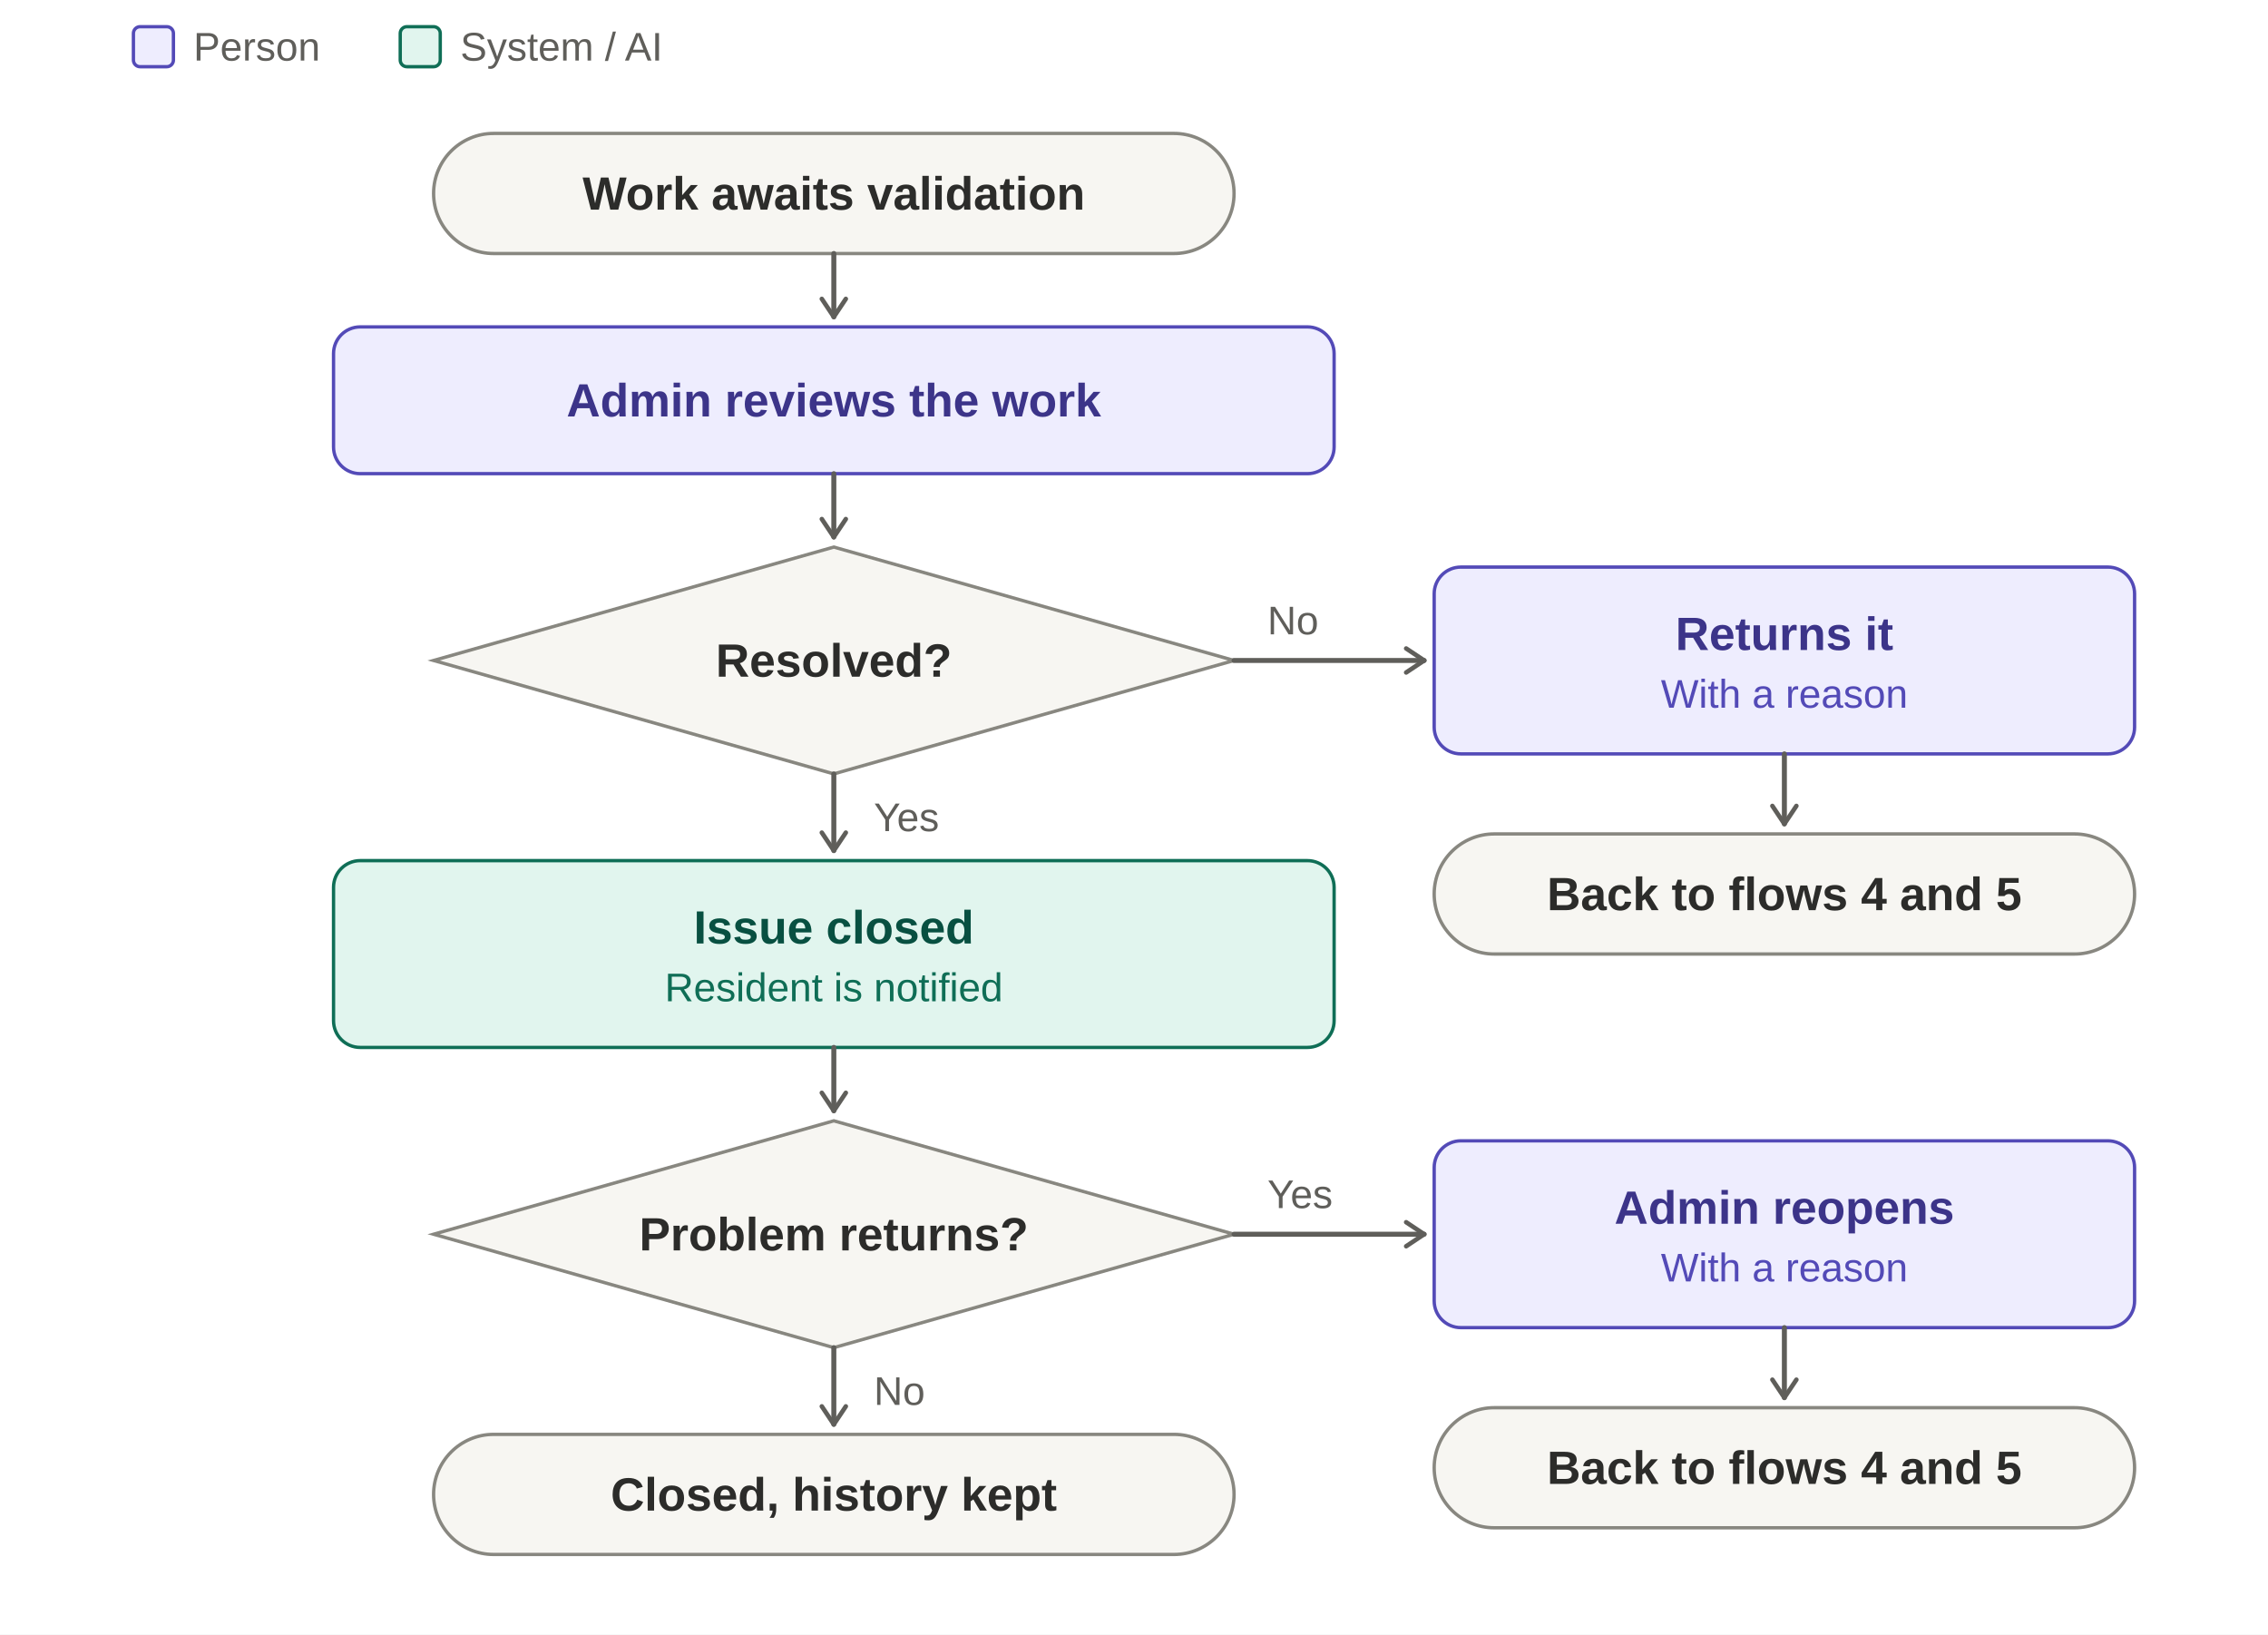
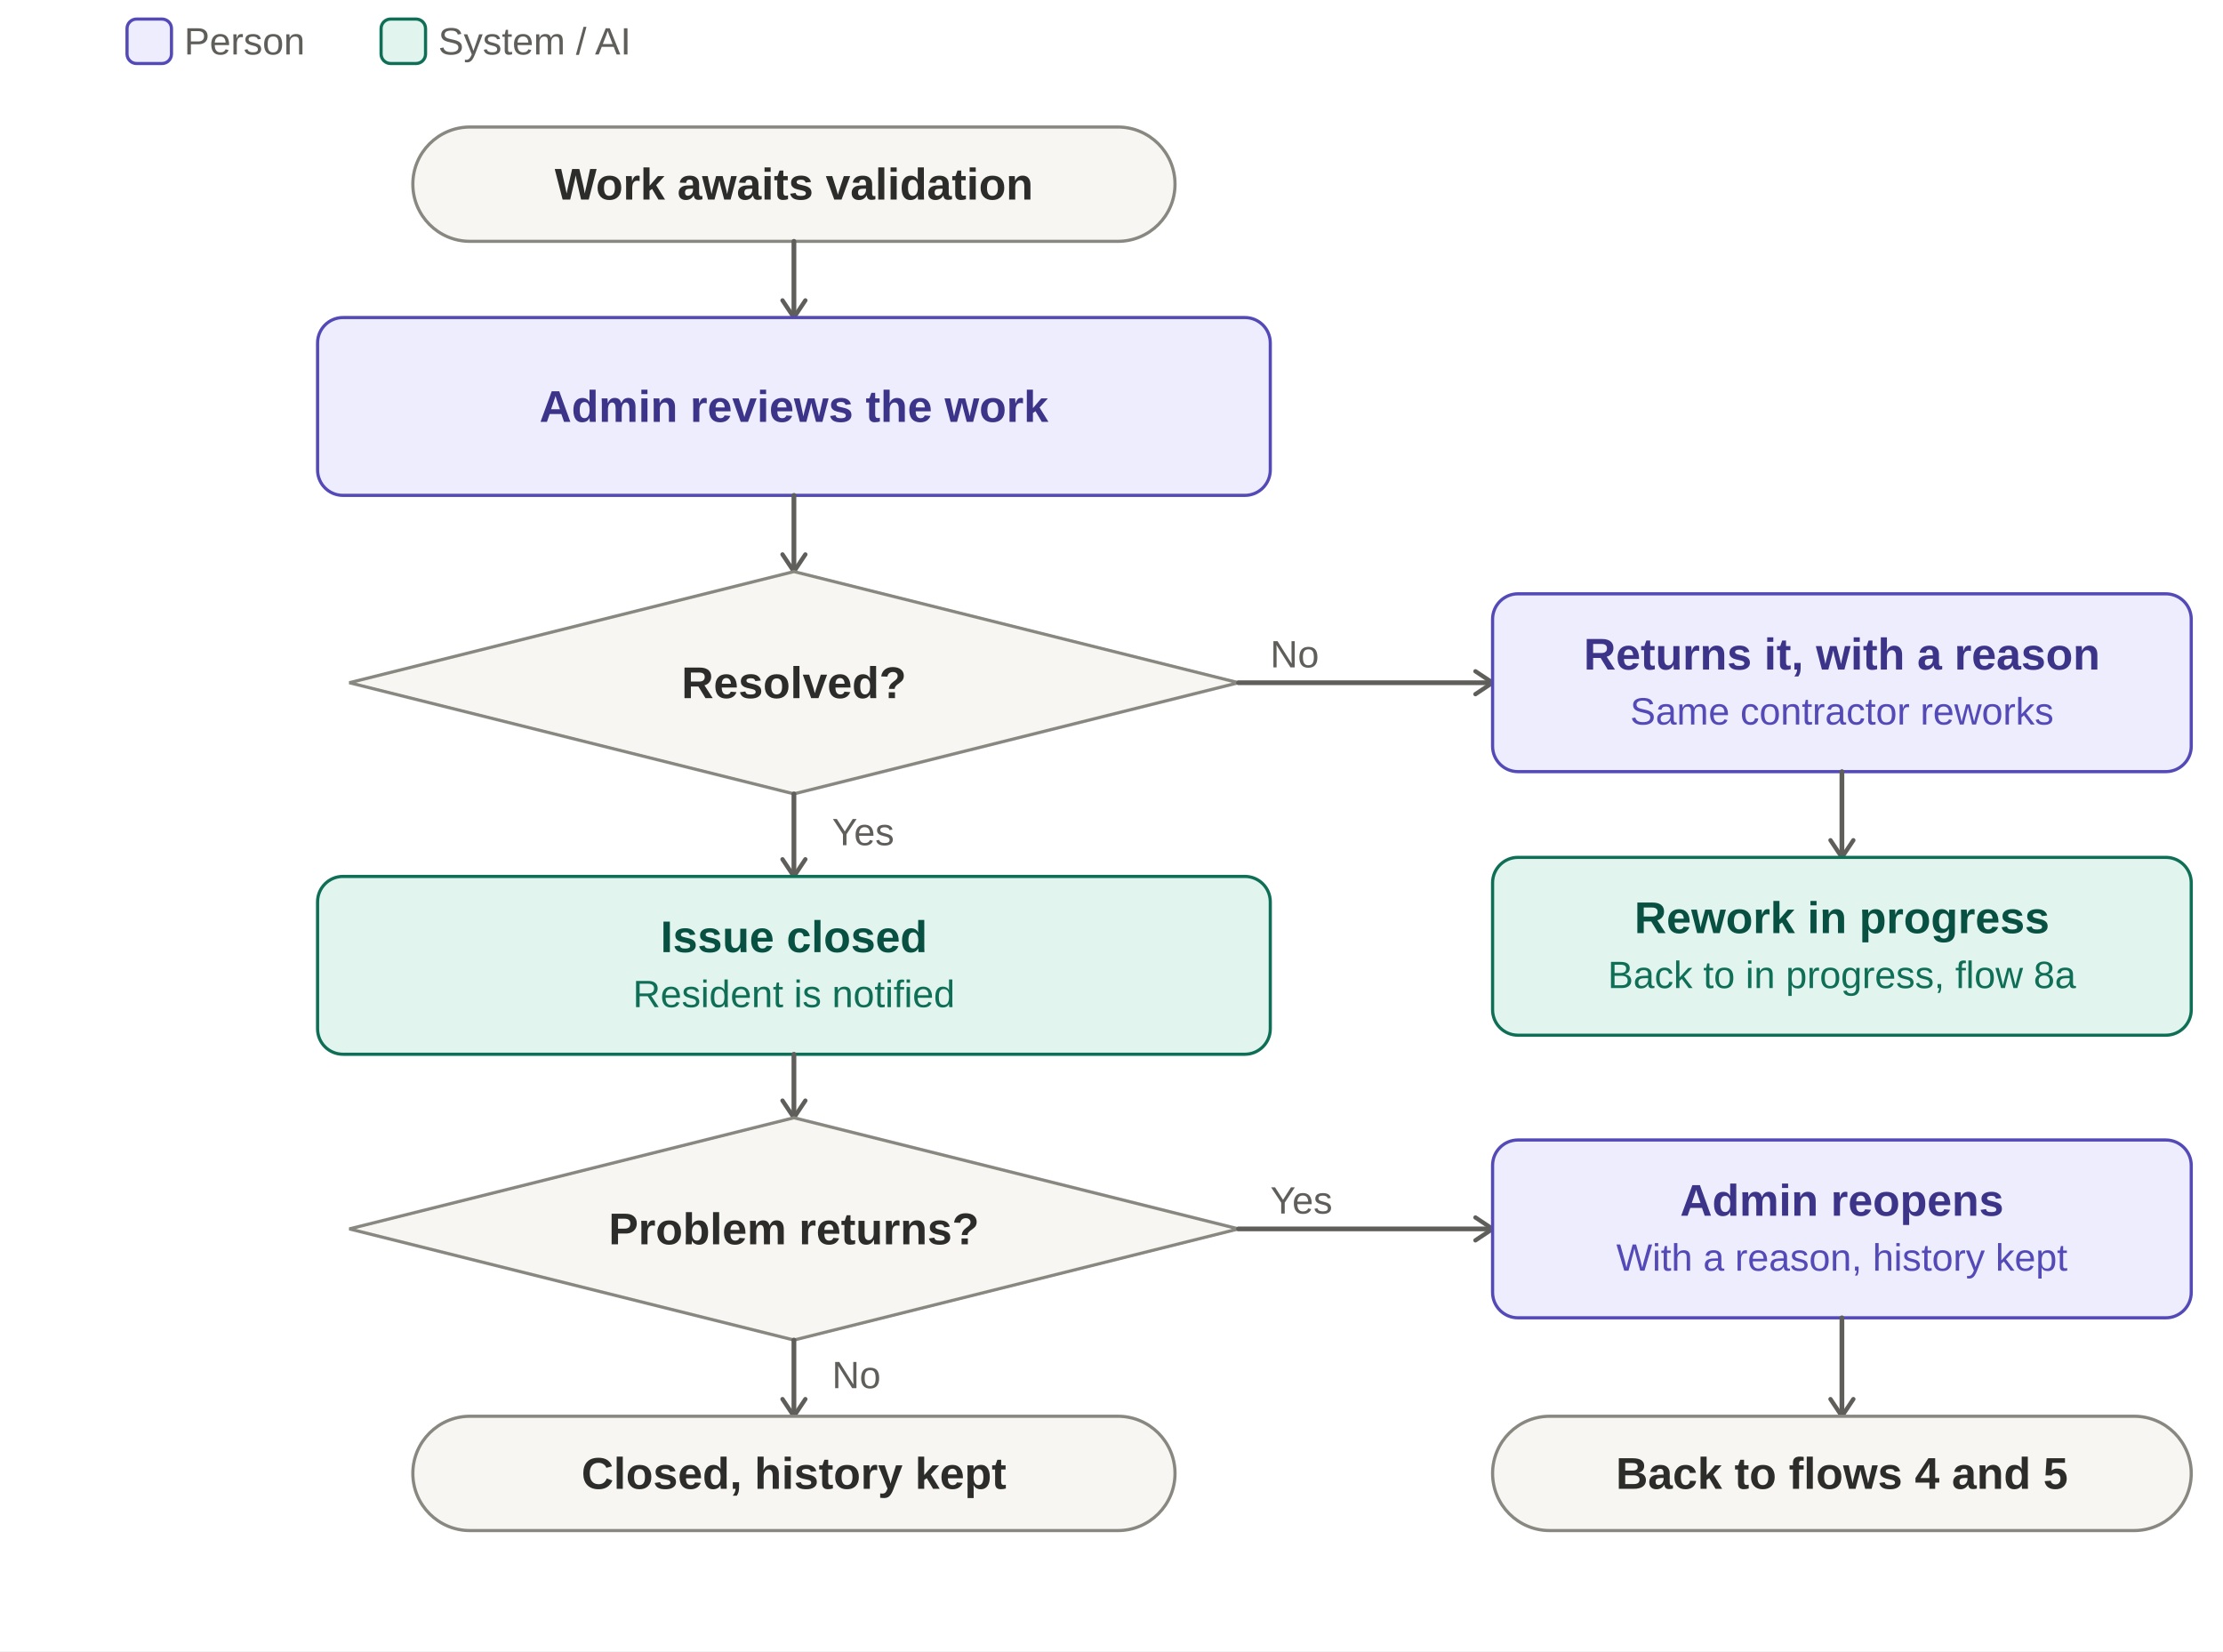
- <svg xmlns="http://www.w3.org/2000/svg" width="680" height="490" viewBox="0 0 680 490" role="img">
+ <svg xmlns="http://www.w3.org/2000/svg" width="700" height="520" viewBox="0 0 700 520" role="img">
  <defs>
    <marker id="arrow" viewBox="0 0 10 10" refX="8" refY="5" markerWidth="6" markerHeight="6" orient="auto-start-reverse">
      <path d="M2 1L8 5L2 9" fill="none" stroke="#5F5E5A" stroke-width="1.5" stroke-linecap="round" stroke-linejoin="round" />
    </marker>
  </defs>
-   <rect width="680" height="490" fill="#FFFFFF" />
-   <rect x="130.0" y="40" width="240" height="36" rx="18" fill="#F7F6F2" stroke="#888780" stroke-width="1" />
+   <rect width="700" height="520" fill="#FFFFFF" />
+   <rect x="40" y="6" width="14" height="14" rx="3" fill="#EEEDFE" stroke="#534AB7" stroke-width="1" />
+   <text x="58" y="13" text-anchor="start" dominant-baseline="central" font-family="'Liberation Sans','Arial','Helvetica',sans-serif" font-size="12" font-weight="400" fill="#5F5E5A">Person</text>
+   <rect x="120" y="6" width="14" height="14" rx="3" fill="#E1F5EE" stroke="#0F6E56" stroke-width="1" />
+   <text x="138" y="13" text-anchor="start" dominant-baseline="central" font-family="'Liberation Sans','Arial','Helvetica',sans-serif" font-size="12" font-weight="400" fill="#5F5E5A">System / AI</text>
+   <rect x="130.0" y="40" width="240" height="36" rx="18.0" fill="#F7F6F2" stroke="#888780" stroke-width="1" />
  <text x="250" y="58.0" text-anchor="middle" dominant-baseline="central" font-family="'Liberation Sans','Arial','Helvetica',sans-serif" font-size="14" font-weight="700" fill="#2C2C2A">Work awaits validation</text>
-   <path d="M250 76 L250 95" fill="none" stroke="#5F5E5A" stroke-width="1.5" stroke-linecap="round" stroke-linejoin="round" marker-end="url(#arrow)" />
-   <rect x="100.0" y="98" width="300" height="44" rx="8" fill="#EEEDFE" stroke="#534AB7" stroke-width="1" />
-   <text x="250" y="120.0" text-anchor="middle" dominant-baseline="central" font-family="'Liberation Sans','Arial','Helvetica',sans-serif" font-size="14" font-weight="700" fill="#3C3489">Admin reviews the work</text>
-   <path d="M250 142 L250 161" fill="none" stroke="#5F5E5A" stroke-width="1.5" stroke-linecap="round" stroke-linejoin="round" marker-end="url(#arrow)" />
-   <polygon points="250,164 370,198 250,232 130,198" fill="#F7F6F2" stroke="#888780" stroke-width="1" />
-   <text x="250" y="198" text-anchor="middle" dominant-baseline="central" font-family="'Liberation Sans','Arial','Helvetica',sans-serif" font-size="14" font-weight="700" fill="#2C2C2A">Resolved?</text>
-   <path d="M250 232 L250 255" fill="none" stroke="#5F5E5A" stroke-width="1.5" stroke-linecap="round" stroke-linejoin="round" marker-end="url(#arrow)" />
-   <text x="262" y="245.0" text-anchor="start" dominant-baseline="central" font-family="'Liberation Sans','Arial','Helvetica',sans-serif" font-size="12" font-weight="400" fill="#5F5E5A">Yes</text>
-   <rect x="100.0" y="258" width="300" height="56" rx="8" fill="#E1F5EE" stroke="#0F6E56" stroke-width="1" />
-   <text x="250" y="278" text-anchor="middle" dominant-baseline="central" font-family="'Liberation Sans','Arial','Helvetica',sans-serif" font-size="14" font-weight="700" fill="#085041">Issue closed</text>
-   <text x="250" y="296" text-anchor="middle" dominant-baseline="central" font-family="'Liberation Sans','Arial','Helvetica',sans-serif" font-size="12" font-weight="400" fill="#0F6E56">Resident is notified</text>
-   <path d="M250 314 L250 333" fill="none" stroke="#5F5E5A" stroke-width="1.5" stroke-linecap="round" stroke-linejoin="round" marker-end="url(#arrow)" />
-   <polygon points="250,336 370,370 250,404 130,370" fill="#F7F6F2" stroke="#888780" stroke-width="1" />
-   <text x="250" y="370" text-anchor="middle" dominant-baseline="central" font-family="'Liberation Sans','Arial','Helvetica',sans-serif" font-size="14" font-weight="700" fill="#2C2C2A">Problem returns?</text>
-   <path d="M250 404 L250 427" fill="none" stroke="#5F5E5A" stroke-width="1.5" stroke-linecap="round" stroke-linejoin="round" marker-end="url(#arrow)" />
-   <text x="262" y="417.0" text-anchor="start" dominant-baseline="central" font-family="'Liberation Sans','Arial','Helvetica',sans-serif" font-size="12" font-weight="400" fill="#5F5E5A">No</text>
-   <rect x="130.0" y="430" width="240" height="36" rx="18" fill="#F7F6F2" stroke="#888780" stroke-width="1" />
-   <text x="250" y="448.0" text-anchor="middle" dominant-baseline="central" font-family="'Liberation Sans','Arial','Helvetica',sans-serif" font-size="14" font-weight="700" fill="#2C2C2A">Closed, history kept</text>
-   <path d="M370 198 L427.0 198" fill="none" stroke="#5F5E5A" stroke-width="1.5" stroke-linecap="round" stroke-linejoin="round" marker-end="url(#arrow)" />
-   <text x="380" y="186" text-anchor="start" dominant-baseline="central" font-family="'Liberation Sans','Arial','Helvetica',sans-serif" font-size="12" font-weight="400" fill="#5F5E5A">No</text>
-   <rect x="430.0" y="170.0" width="210" height="56" rx="8" fill="#EEEDFE" stroke="#534AB7" stroke-width="1" />
-   <text x="535" y="190.0" text-anchor="middle" dominant-baseline="central" font-family="'Liberation Sans','Arial','Helvetica',sans-serif" font-size="14" font-weight="700" fill="#3C3489">Returns it</text>
-   <text x="535" y="208.0" text-anchor="middle" dominant-baseline="central" font-family="'Liberation Sans','Arial','Helvetica',sans-serif" font-size="12" font-weight="400" fill="#534AB7">With a reason</text>
-   <path d="M535 226.0 L535 247.0" fill="none" stroke="#5F5E5A" stroke-width="1.5" stroke-linecap="round" stroke-linejoin="round" marker-end="url(#arrow)" />
-   <rect x="430.0" y="250.0" width="210" height="36" rx="18" fill="#F7F6F2" stroke="#888780" stroke-width="1" />
-   <text x="535" y="268.0" text-anchor="middle" dominant-baseline="central" font-family="'Liberation Sans','Arial','Helvetica',sans-serif" font-size="14" font-weight="700" fill="#2C2C2A">Back to flows 4 and 5</text>
-   <path d="M370 370 L427.0 370" fill="none" stroke="#5F5E5A" stroke-width="1.5" stroke-linecap="round" stroke-linejoin="round" marker-end="url(#arrow)" />
-   <text x="380" y="358" text-anchor="start" dominant-baseline="central" font-family="'Liberation Sans','Arial','Helvetica',sans-serif" font-size="12" font-weight="400" fill="#5F5E5A">Yes</text>
-   <rect x="430.0" y="342.0" width="210" height="56" rx="8" fill="#EEEDFE" stroke="#534AB7" stroke-width="1" />
-   <text x="535" y="362.0" text-anchor="middle" dominant-baseline="central" font-family="'Liberation Sans','Arial','Helvetica',sans-serif" font-size="14" font-weight="700" fill="#3C3489">Admin reopens</text>
-   <text x="535" y="380.0" text-anchor="middle" dominant-baseline="central" font-family="'Liberation Sans','Arial','Helvetica',sans-serif" font-size="12" font-weight="400" fill="#534AB7">With a reason</text>
-   <path d="M535 398.0 L535 419.0" fill="none" stroke="#5F5E5A" stroke-width="1.5" stroke-linecap="round" stroke-linejoin="round" marker-end="url(#arrow)" />
-   <rect x="430.0" y="422.0" width="210" height="36" rx="18" fill="#F7F6F2" stroke="#888780" stroke-width="1" />
-   <text x="535" y="440.0" text-anchor="middle" dominant-baseline="central" font-family="'Liberation Sans','Arial','Helvetica',sans-serif" font-size="14" font-weight="700" fill="#2C2C2A">Back to flows 4 and 5</text>
-   <rect x="40" y="8" width="12" height="12" rx="2" fill="#EEEDFE" stroke="#534AB7" stroke-width="1" />
-   <text x="58" y="14" text-anchor="start" dominant-baseline="central" font-family="'Liberation Sans','Arial','Helvetica',sans-serif" font-size="12" font-weight="400" fill="#5F5E5A">Person</text>
-   <rect x="120" y="8" width="12" height="12" rx="2" fill="#E1F5EE" stroke="#0F6E56" stroke-width="1" />
-   <text x="138" y="14" text-anchor="start" dominant-baseline="central" font-family="'Liberation Sans','Arial','Helvetica',sans-serif" font-size="12" font-weight="400" fill="#5F5E5A">System / AI</text>
+   <path d="M250 76 L250 100" fill="none" stroke="#5F5E5A" stroke-width="1.5" stroke-linecap="round" stroke-linejoin="round" marker-end="url(#arrow)" />
+   <rect x="100.0" y="100" width="300" height="56" rx="8" fill="#EEEDFE" stroke="#534AB7" stroke-width="1" />
+   <text x="250" y="128.0" text-anchor="middle" dominant-baseline="central" font-family="'Liberation Sans','Arial','Helvetica',sans-serif" font-size="14" font-weight="700" fill="#3C3489">Admin reviews the work</text>
+   <path d="M250 156 L250 180" fill="none" stroke="#5F5E5A" stroke-width="1.5" stroke-linecap="round" stroke-linejoin="round" marker-end="url(#arrow)" />
+   <polygon points="250,180.0 390.0,215 250,250.0 110.0,215" fill="#F7F6F2" stroke="#888780" stroke-width="1" />
+   <text x="250" y="215" text-anchor="middle" dominant-baseline="central" font-family="'Liberation Sans','Arial','Helvetica',sans-serif" font-size="14" font-weight="700" fill="#2C2C2A">Resolved?</text>
+   <path d="M250 250 L250 276" fill="none" stroke="#5F5E5A" stroke-width="1.5" stroke-linecap="round" stroke-linejoin="round" marker-end="url(#arrow)" />
+   <text x="262" y="262" text-anchor="start" dominant-baseline="central" font-family="'Liberation Sans','Arial','Helvetica',sans-serif" font-size="12" font-weight="400" fill="#5F5E5A">Yes</text>
+   <rect x="100.0" y="276" width="300" height="56" rx="8" fill="#E1F5EE" stroke="#0F6E56" stroke-width="1" />
+   <text x="250" y="295.0" text-anchor="middle" dominant-baseline="central" font-family="'Liberation Sans','Arial','Helvetica',sans-serif" font-size="14" font-weight="700" fill="#085041">Issue closed</text>
+   <text x="250" y="313.0" text-anchor="middle" dominant-baseline="central" font-family="'Liberation Sans','Arial','Helvetica',sans-serif" font-size="12" font-weight="400" fill="#0F6E56">Resident is notified</text>
+   <path d="M250 332 L250 352" fill="none" stroke="#5F5E5A" stroke-width="1.5" stroke-linecap="round" stroke-linejoin="round" marker-end="url(#arrow)" />
+   <polygon points="250,352.0 390.0,387 250,422.0 110.0,387" fill="#F7F6F2" stroke="#888780" stroke-width="1" />
+   <text x="250" y="387" text-anchor="middle" dominant-baseline="central" font-family="'Liberation Sans','Arial','Helvetica',sans-serif" font-size="14" font-weight="700" fill="#2C2C2A">Problem returns?</text>
+   <path d="M250 422 L250 446" fill="none" stroke="#5F5E5A" stroke-width="1.5" stroke-linecap="round" stroke-linejoin="round" marker-end="url(#arrow)" />
+   <text x="262" y="433" text-anchor="start" dominant-baseline="central" font-family="'Liberation Sans','Arial','Helvetica',sans-serif" font-size="12" font-weight="400" fill="#5F5E5A">No</text>
+   <rect x="130.0" y="446" width="240" height="36" rx="18.0" fill="#F7F6F2" stroke="#888780" stroke-width="1" />
+   <text x="250" y="464.0" text-anchor="middle" dominant-baseline="central" font-family="'Liberation Sans','Arial','Helvetica',sans-serif" font-size="14" font-weight="700" fill="#2C2C2A">Closed, history kept</text>
+   <path d="M390 215 L470 215" fill="none" stroke="#5F5E5A" stroke-width="1.5" stroke-linecap="round" stroke-linejoin="round" marker-end="url(#arrow)" />
+   <text x="400" y="206" text-anchor="start" dominant-baseline="central" font-family="'Liberation Sans','Arial','Helvetica',sans-serif" font-size="12" font-weight="400" fill="#5F5E5A">No</text>
+   <rect x="470.0" y="187" width="220" height="56" rx="8" fill="#EEEDFE" stroke="#534AB7" stroke-width="1" />
+   <text x="580" y="206.0" text-anchor="middle" dominant-baseline="central" font-family="'Liberation Sans','Arial','Helvetica',sans-serif" font-size="14" font-weight="700" fill="#3C3489">Returns it, with a reason</text>
+   <text x="580" y="224.0" text-anchor="middle" dominant-baseline="central" font-family="'Liberation Sans','Arial','Helvetica',sans-serif" font-size="12" font-weight="400" fill="#534AB7">Same contractor reworks</text>
+   <path d="M580 243 L580 270" fill="none" stroke="#5F5E5A" stroke-width="1.5" stroke-linecap="round" stroke-linejoin="round" marker-end="url(#arrow)" />
+   <rect x="470.0" y="270" width="220" height="56" rx="8" fill="#E1F5EE" stroke="#0F6E56" stroke-width="1" />
+   <text x="580" y="289.0" text-anchor="middle" dominant-baseline="central" font-family="'Liberation Sans','Arial','Helvetica',sans-serif" font-size="14" font-weight="700" fill="#085041">Rework in progress</text>
+   <text x="580" y="307.0" text-anchor="middle" dominant-baseline="central" font-family="'Liberation Sans','Arial','Helvetica',sans-serif" font-size="12" font-weight="400" fill="#0F6E56">Back to in progress, flow 8a</text>
+   <path d="M390 387 L470 387" fill="none" stroke="#5F5E5A" stroke-width="1.5" stroke-linecap="round" stroke-linejoin="round" marker-end="url(#arrow)" />
+   <text x="400" y="378" text-anchor="start" dominant-baseline="central" font-family="'Liberation Sans','Arial','Helvetica',sans-serif" font-size="12" font-weight="400" fill="#5F5E5A">Yes</text>
+   <rect x="470.0" y="359" width="220" height="56" rx="8" fill="#EEEDFE" stroke="#534AB7" stroke-width="1" />
+   <text x="580" y="378.0" text-anchor="middle" dominant-baseline="central" font-family="'Liberation Sans','Arial','Helvetica',sans-serif" font-size="14" font-weight="700" fill="#3C3489">Admin reopens</text>
+   <text x="580" y="396.0" text-anchor="middle" dominant-baseline="central" font-family="'Liberation Sans','Arial','Helvetica',sans-serif" font-size="12" font-weight="400" fill="#534AB7">With a reason, history kept</text>
+   <path d="M580 415 L580 446" fill="none" stroke="#5F5E5A" stroke-width="1.5" stroke-linecap="round" stroke-linejoin="round" marker-end="url(#arrow)" />
+   <rect x="470.0" y="446" width="220" height="36" rx="18.0" fill="#F7F6F2" stroke="#888780" stroke-width="1" />
+   <text x="580" y="464.0" text-anchor="middle" dominant-baseline="central" font-family="'Liberation Sans','Arial','Helvetica',sans-serif" font-size="14" font-weight="700" fill="#2C2C2A">Back to flows 4 and 5</text>
</svg>
